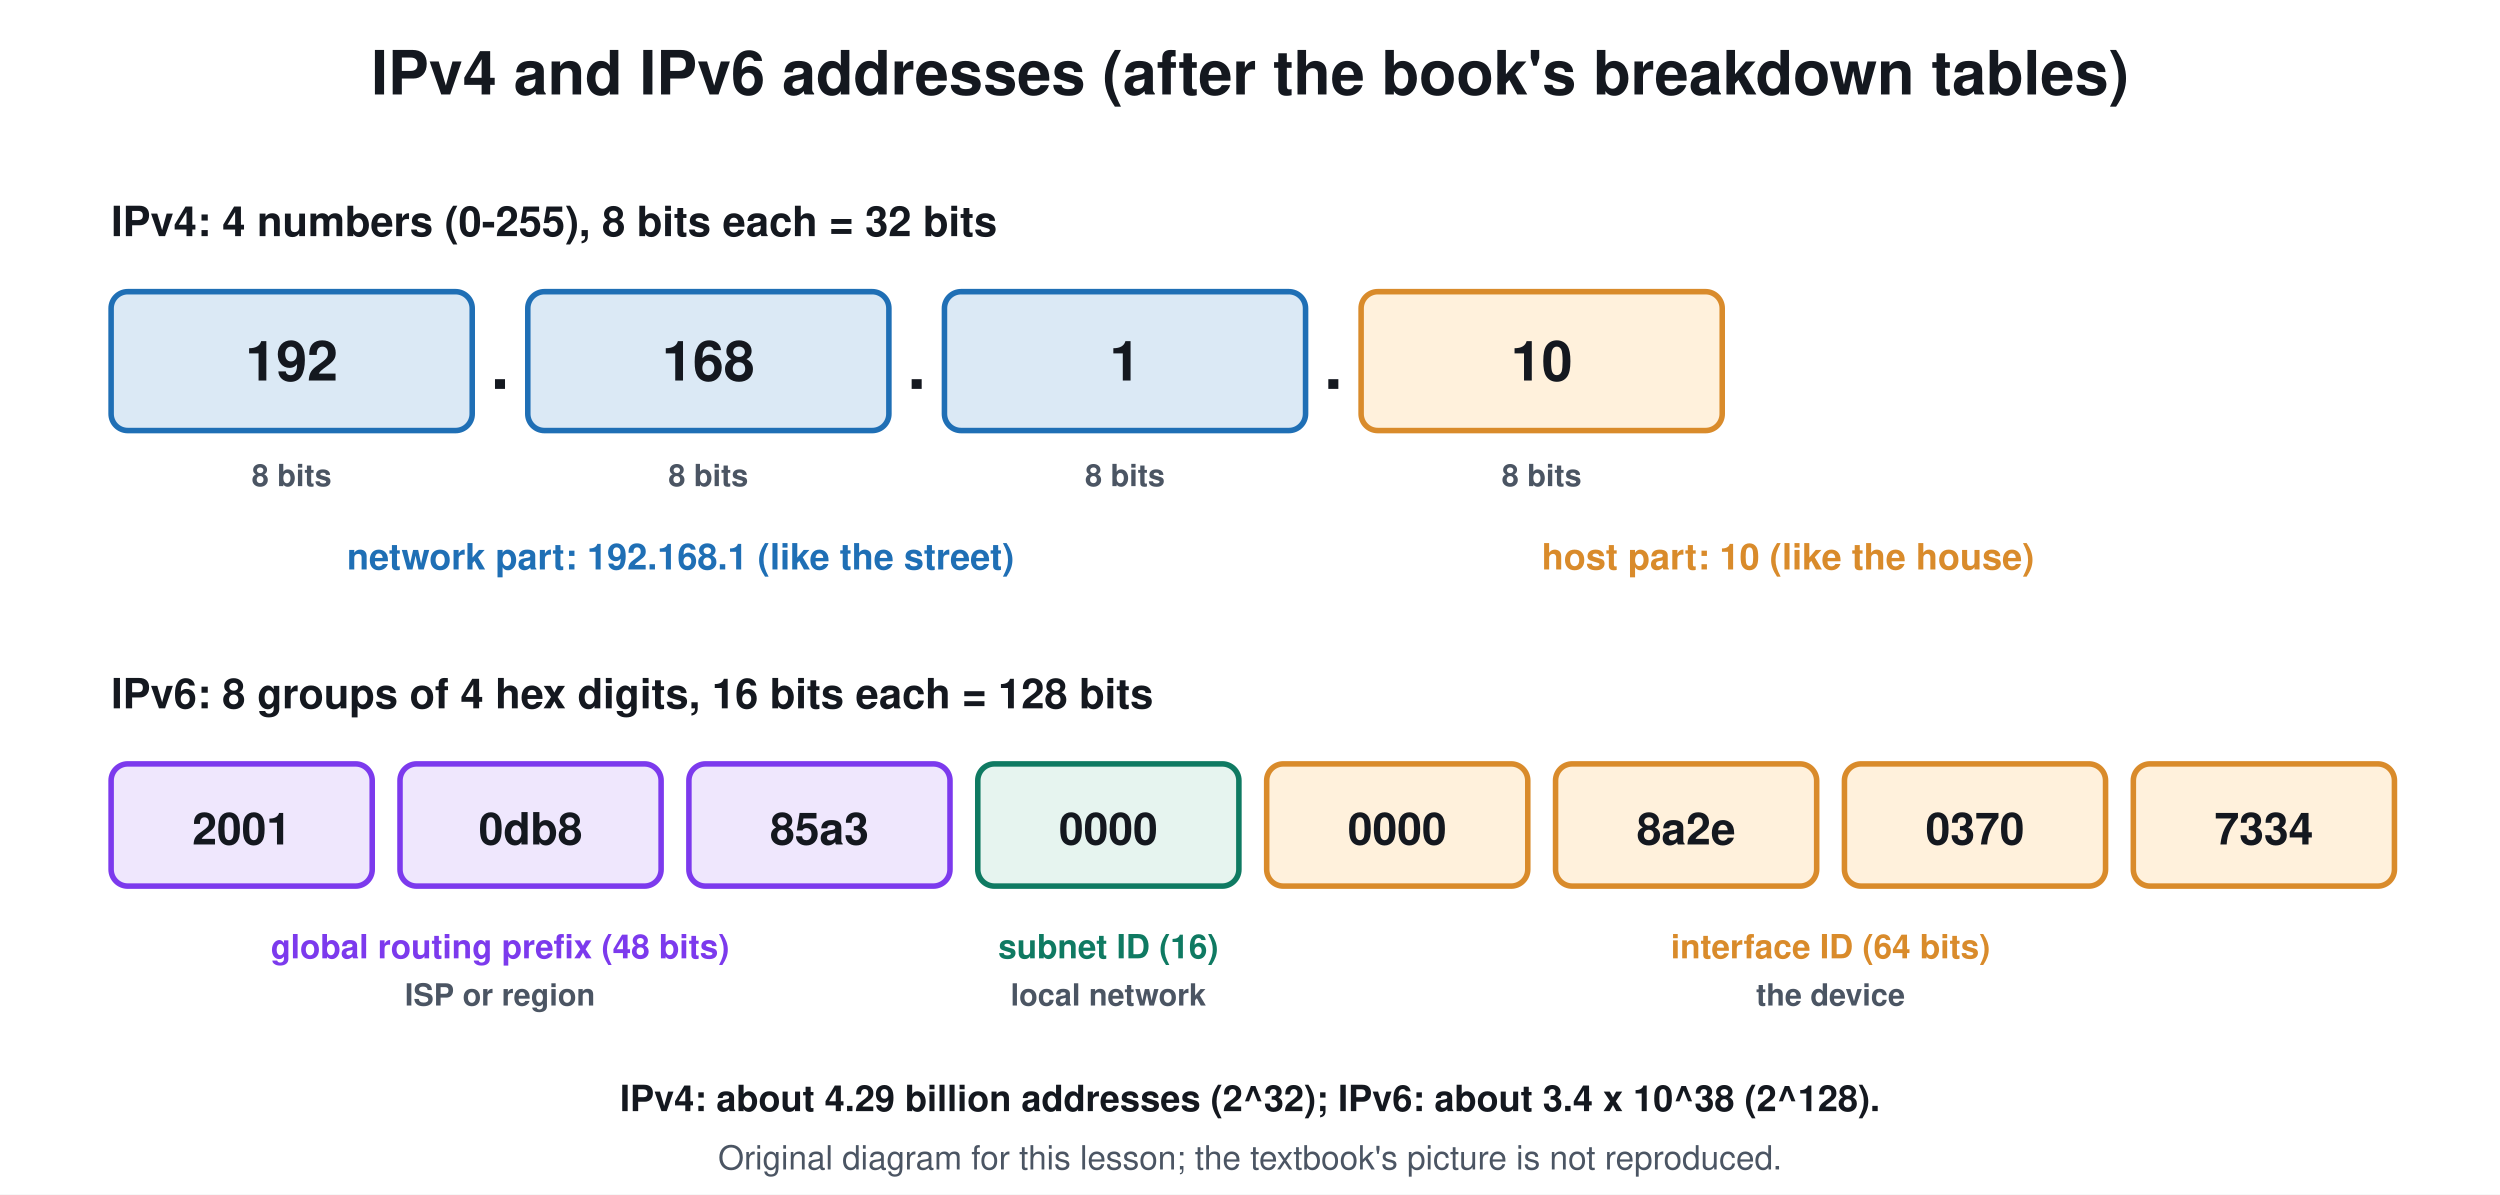
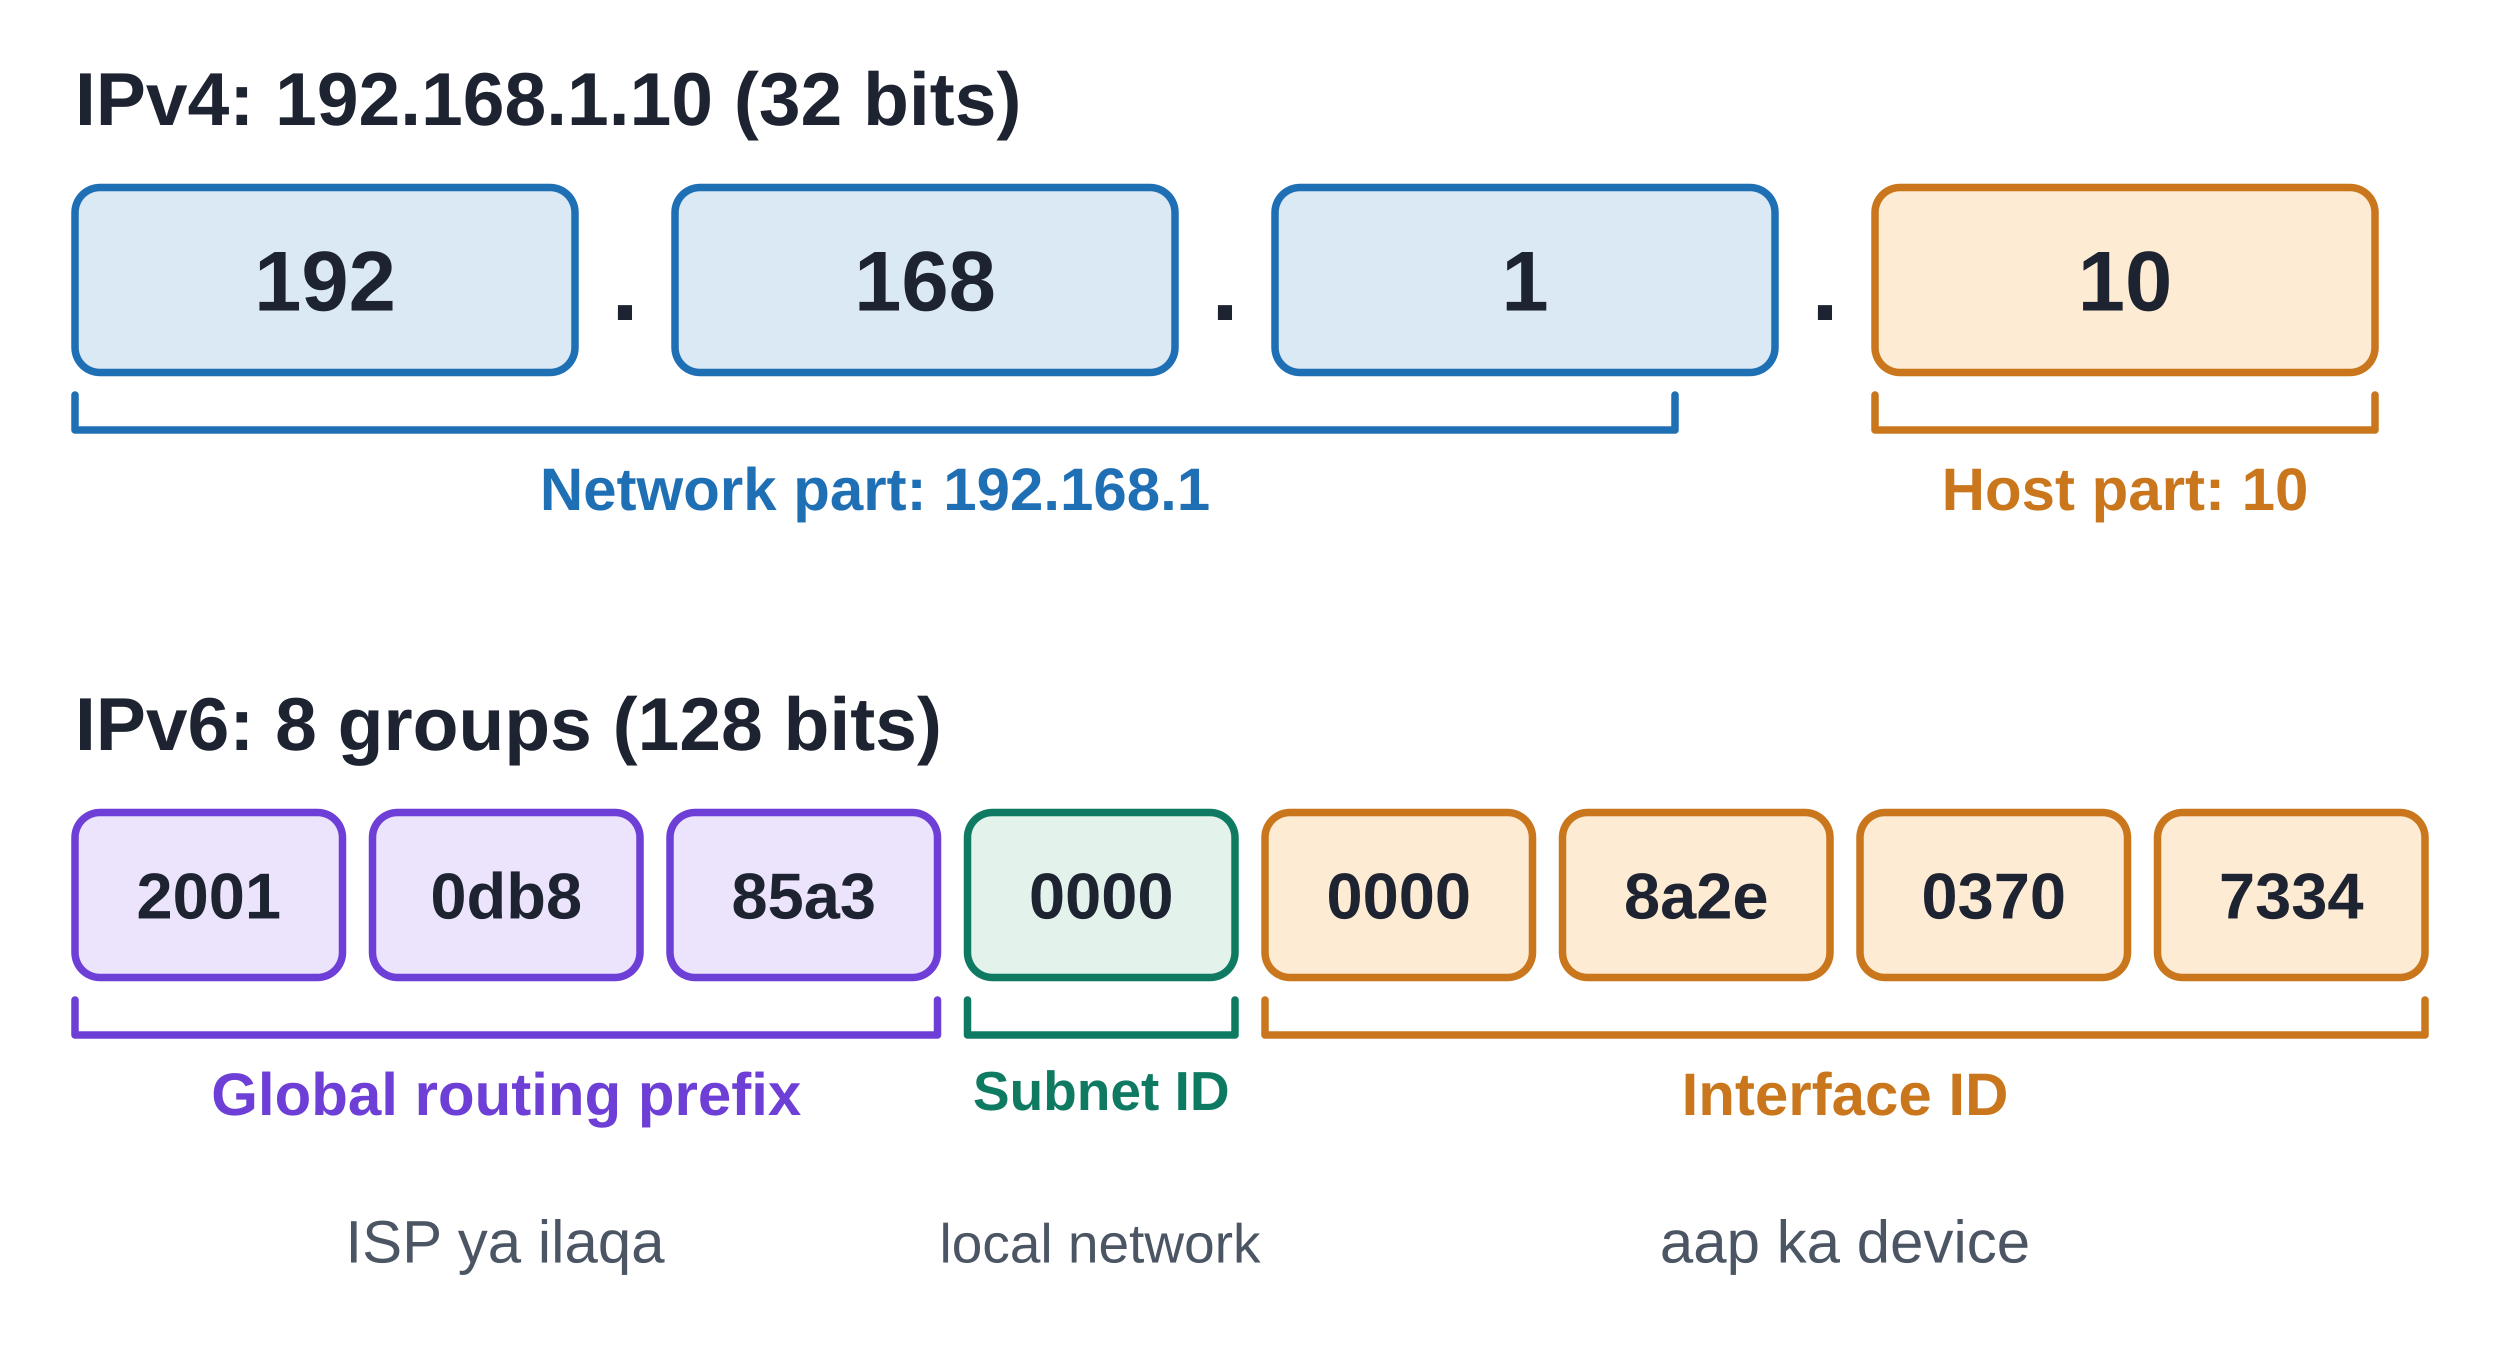
- <svg xmlns="http://www.w3.org/2000/svg" viewBox="0 0 900 430" font-family="Segoe UI, Helvetica, Arial, sans-serif">
-   <rect width="900" height="430" fill="#ffffff" />
-   <text x="450.0" y="34.0" font-size="22" fill="#14181f" text-anchor="middle" font-weight="700">IPv4 and IPv6 addresses (after the book's breakdown tables)</text>
-   <text x="40.0" y="85.0" font-size="15" fill="#14181f" text-anchor="start" font-weight="700">IPv4: 4 numbers (0-255), 8 bits each = 32 bits</text>
-   <rect x="40.0" y="105.0" width="130.0" height="50.0" rx="6" stroke="#1f6fb5" stroke-width="2" fill="#dbe9f5" />
-   <text x="105.0" y="137.0" font-size="20" fill="#14181f" text-anchor="middle" font-weight="700">192</text>
-   <text x="105.0" y="175.0" font-size="11" fill="#4b5563" text-anchor="middle" font-weight="700">8 bits</text>
-   <text x="180.0" y="140.0" font-size="24" fill="#14181f" text-anchor="middle" font-weight="700">.</text>
-   <rect x="190.0" y="105.0" width="130.0" height="50.0" rx="6" stroke="#1f6fb5" stroke-width="2" fill="#dbe9f5" />
-   <text x="255.0" y="137.0" font-size="20" fill="#14181f" text-anchor="middle" font-weight="700">168</text>
-   <text x="255.0" y="175.0" font-size="11" fill="#4b5563" text-anchor="middle" font-weight="700">8 bits</text>
-   <text x="330.0" y="140.0" font-size="24" fill="#14181f" text-anchor="middle" font-weight="700">.</text>
-   <rect x="340.0" y="105.0" width="130.0" height="50.0" rx="6" stroke="#1f6fb5" stroke-width="2" fill="#dbe9f5" />
-   <text x="405.0" y="137.0" font-size="20" fill="#14181f" text-anchor="middle" font-weight="700">1</text>
-   <text x="405.0" y="175.0" font-size="11" fill="#4b5563" text-anchor="middle" font-weight="700">8 bits</text>
-   <text x="480.0" y="140.0" font-size="24" fill="#14181f" text-anchor="middle" font-weight="700">.</text>
-   <rect x="490.0" y="105.0" width="130.0" height="50.0" rx="6" stroke="#d98b2b" stroke-width="2" fill="#fff1dc" />
-   <text x="555.0" y="137.0" font-size="20" fill="#14181f" text-anchor="middle" font-weight="700">10</text>
-   <text x="555.0" y="175.0" font-size="11" fill="#4b5563" text-anchor="middle" font-weight="700">8 bits</text>
-   <text x="245.0" y="205.0" font-size="13" fill="#1f6fb5" text-anchor="middle" font-weight="700">network part: 192.168.1 (like the street)</text>
-   <text x="555.0" y="205.0" font-size="13" fill="#d98b2b" text-anchor="start" font-weight="700">host part: 10 (like the house)</text>
-   <text x="40.0" y="255.0" font-size="15" fill="#14181f" text-anchor="start" font-weight="700">IPv6: 8 groups of 4 hex digits, 16 bits each = 128 bits</text>
-   <rect x="40.0" y="275.0" width="94.0" height="44.0" rx="6" stroke="#7c3aed" stroke-width="2" fill="#efe7fd" />
-   <text x="87.0" y="304.0" font-size="16" fill="#14181f" text-anchor="middle" font-weight="700">2001</text>
-   <rect x="144.0" y="275.0" width="94.0" height="44.0" rx="6" stroke="#7c3aed" stroke-width="2" fill="#efe7fd" />
-   <text x="191.0" y="304.0" font-size="16" fill="#14181f" text-anchor="middle" font-weight="700">0db8</text>
-   <rect x="248.0" y="275.0" width="94.0" height="44.0" rx="6" stroke="#7c3aed" stroke-width="2" fill="#efe7fd" />
-   <text x="295.0" y="304.0" font-size="16" fill="#14181f" text-anchor="middle" font-weight="700">85a3</text>
-   <rect x="352.0" y="275.0" width="94.0" height="44.0" rx="6" stroke="#0f7a62" stroke-width="2" fill="#e6f4ef" />
-   <text x="399.0" y="304.0" font-size="16" fill="#14181f" text-anchor="middle" font-weight="700">0000</text>
-   <rect x="456.0" y="275.0" width="94.0" height="44.0" rx="6" stroke="#d98b2b" stroke-width="2" fill="#fff1dc" />
-   <text x="503.0" y="304.0" font-size="16" fill="#14181f" text-anchor="middle" font-weight="700">0000</text>
-   <rect x="560.0" y="275.0" width="94.0" height="44.0" rx="6" stroke="#d98b2b" stroke-width="2" fill="#fff1dc" />
-   <text x="607.0" y="304.0" font-size="16" fill="#14181f" text-anchor="middle" font-weight="700">8a2e</text>
-   <rect x="664.0" y="275.0" width="94.0" height="44.0" rx="6" stroke="#d98b2b" stroke-width="2" fill="#fff1dc" />
-   <text x="711.0" y="304.0" font-size="16" fill="#14181f" text-anchor="middle" font-weight="700">0370</text>
-   <rect x="768.0" y="275.0" width="94.0" height="44.0" rx="6" stroke="#d98b2b" stroke-width="2" fill="#fff1dc" />
-   <text x="815.0" y="304.0" font-size="16" fill="#14181f" text-anchor="middle" font-weight="700">7334</text>
-   <text x="180.0" y="345.0" font-size="12" fill="#7c3aed" text-anchor="middle" font-weight="700">global routing prefix (48 bits)</text>
-   <text x="180.0" y="362.0" font-size="11" fill="#4b5563" text-anchor="middle" font-weight="700">ISP or region</text>
-   <text x="399.0" y="345.0" font-size="12" fill="#0f7a62" text-anchor="middle" font-weight="700">subnet ID (16)</text>
-   <text x="399.0" y="362.0" font-size="11" fill="#4b5563" text-anchor="middle" font-weight="700">local network</text>
-   <text x="659.0" y="345.0" font-size="12" fill="#d98b2b" text-anchor="middle" font-weight="700">interface ID (64 bits)</text>
-   <text x="659.0" y="362.0" font-size="11" fill="#4b5563" text-anchor="middle" font-weight="700">the device</text>
-   <text x="450.0" y="400.0" font-size="13" fill="#14181f" text-anchor="middle" font-weight="700">IPv4: about 4.29 billion addresses (2^32); IPv6: about 3.4 x 10^38 (2^128).</text>
-   <text x="450.0" y="421" font-size="12" fill="#4b5563" text-anchor="middle">Original diagram for this lesson; the textbook's picture is not reproduced.</text>
+ <svg xmlns="http://www.w3.org/2000/svg" viewBox="0 0 1000 540" font-family="Arial, Helvetica, sans-serif">
+   <rect width="1000" height="540" fill="#ffffff" />
+   <text x="30.0" y="50.0" font-size="30" fill="#1d2330" text-anchor="start" font-family="Arial, Helvetica, sans-serif" font-weight="700">IPv4: 192.168.1.10 (32 bits)</text>
+   <rect x="30.0" y="75.0" width="200.0" height="74.0" rx="10" fill="#dbe9f5" stroke="#1f6fb5" stroke-width="3" />
+   <text x="130.0" y="124.2" font-size="34" fill="#1d2330" text-anchor="middle" font-family="Arial, Helvetica, sans-serif" font-weight="700">192</text>
+   <text x="250.0" y="128.0" font-size="40" fill="#1d2330" text-anchor="middle" font-family="Arial, Helvetica, sans-serif" font-weight="700">.</text>
+   <rect x="270.0" y="75.0" width="200.0" height="74.0" rx="10" fill="#dbe9f5" stroke="#1f6fb5" stroke-width="3" />
+   <text x="370.0" y="124.2" font-size="34" fill="#1d2330" text-anchor="middle" font-family="Arial, Helvetica, sans-serif" font-weight="700">168</text>
+   <text x="490.0" y="128.0" font-size="40" fill="#1d2330" text-anchor="middle" font-family="Arial, Helvetica, sans-serif" font-weight="700">.</text>
+   <rect x="510.0" y="75.0" width="200.0" height="74.0" rx="10" fill="#dbe9f5" stroke="#1f6fb5" stroke-width="3" />
+   <text x="610.0" y="124.2" font-size="34" fill="#1d2330" text-anchor="middle" font-family="Arial, Helvetica, sans-serif" font-weight="700">1</text>
+   <text x="730.0" y="128.0" font-size="40" fill="#1d2330" text-anchor="middle" font-family="Arial, Helvetica, sans-serif" font-weight="700">.</text>
+   <rect x="750.0" y="75.0" width="200.0" height="74.0" rx="10" fill="#fdebd3" stroke="#c9761c" stroke-width="3" />
+   <text x="850.0" y="124.2" font-size="34" fill="#1d2330" text-anchor="middle" font-family="Arial, Helvetica, sans-serif" font-weight="700">10</text>
+   <path d="M30 158 L30 172 L670 172 L670 158" fill="none" stroke="#1f6fb5" stroke-width="3" stroke-linejoin="round" stroke-linecap="round" />
+   <text x="350.0" y="204.0" font-size="24" fill="#1f6fb5" text-anchor="middle" font-family="Arial, Helvetica, sans-serif" font-weight="700">Network part: 192.168.1</text>
+   <path d="M750 158 L750 172 L950 172 L950 158" fill="none" stroke="#c9761c" stroke-width="3" stroke-linejoin="round" stroke-linecap="round" />
+   <text x="850.0" y="204.0" font-size="24" fill="#c9761c" text-anchor="middle" font-family="Arial, Helvetica, sans-serif" font-weight="700">Host part: 10</text>
+   <text x="30.0" y="300.0" font-size="30" fill="#1d2330" text-anchor="start" font-family="Arial, Helvetica, sans-serif" font-weight="700">IPv6: 8 groups (128 bits)</text>
+   <rect x="30.0" y="325.0" width="107.0" height="66.0" rx="10" fill="#ece4fd" stroke="#6d3fd6" stroke-width="3" />
+   <text x="83.5" y="367.4" font-size="26" fill="#1d2330" text-anchor="middle" font-family="Arial, Helvetica, sans-serif" font-weight="700">2001</text>
+   <rect x="149.0" y="325.0" width="107.0" height="66.0" rx="10" fill="#ece4fd" stroke="#6d3fd6" stroke-width="3" />
+   <text x="202.5" y="367.4" font-size="26" fill="#1d2330" text-anchor="middle" font-family="Arial, Helvetica, sans-serif" font-weight="700">0db8</text>
+   <rect x="268.0" y="325.0" width="107.0" height="66.0" rx="10" fill="#ece4fd" stroke="#6d3fd6" stroke-width="3" />
+   <text x="321.5" y="367.4" font-size="26" fill="#1d2330" text-anchor="middle" font-family="Arial, Helvetica, sans-serif" font-weight="700">85a3</text>
+   <rect x="387.0" y="325.0" width="107.0" height="66.0" rx="10" fill="#e3f3ec" stroke="#0f7a62" stroke-width="3" />
+   <text x="440.5" y="367.4" font-size="26" fill="#1d2330" text-anchor="middle" font-family="Arial, Helvetica, sans-serif" font-weight="700">0000</text>
+   <rect x="506.0" y="325.0" width="107.0" height="66.0" rx="10" fill="#fdebd3" stroke="#c9761c" stroke-width="3" />
+   <text x="559.5" y="367.4" font-size="26" fill="#1d2330" text-anchor="middle" font-family="Arial, Helvetica, sans-serif" font-weight="700">0000</text>
+   <rect x="625.0" y="325.0" width="107.0" height="66.0" rx="10" fill="#fdebd3" stroke="#c9761c" stroke-width="3" />
+   <text x="678.5" y="367.4" font-size="26" fill="#1d2330" text-anchor="middle" font-family="Arial, Helvetica, sans-serif" font-weight="700">8a2e</text>
+   <rect x="744.0" y="325.0" width="107.0" height="66.0" rx="10" fill="#fdebd3" stroke="#c9761c" stroke-width="3" />
+   <text x="797.5" y="367.4" font-size="26" fill="#1d2330" text-anchor="middle" font-family="Arial, Helvetica, sans-serif" font-weight="700">0370</text>
+   <rect x="863.0" y="325.0" width="107.0" height="66.0" rx="10" fill="#fdebd3" stroke="#c9761c" stroke-width="3" />
+   <text x="916.5" y="367.4" font-size="26" fill="#1d2330" text-anchor="middle" font-family="Arial, Helvetica, sans-serif" font-weight="700">7334</text>
+   <path d="M30 400 L30 414 L375 414 L375 400" fill="none" stroke="#6d3fd6" stroke-width="3" stroke-linejoin="round" stroke-linecap="round" />
+   <text x="202.5" y="446.0" font-size="24" fill="#6d3fd6" text-anchor="middle" font-family="Arial, Helvetica, sans-serif" font-weight="700">Global routing prefix</text>
+   <path d="M387 400 L387 414 L494 414 L494 400" fill="none" stroke="#0f7a62" stroke-width="3" stroke-linejoin="round" stroke-linecap="round" />
+   <text x="440.5" y="444.0" font-size="22" fill="#0f7a62" text-anchor="middle" font-family="Arial, Helvetica, sans-serif" font-weight="700">Subnet ID</text>
+   <path d="M506 400 L506 414 L970 414 L970 400" fill="none" stroke="#c9761c" stroke-width="3" stroke-linejoin="round" stroke-linecap="round" />
+   <text x="738.0" y="446.0" font-size="24" fill="#c9761c" text-anchor="middle" font-family="Arial, Helvetica, sans-serif" font-weight="700">Interface ID</text>
+   <text x="202.0" y="505.0" font-size="24" fill="#4b5563" text-anchor="middle" font-family="Arial, Helvetica, sans-serif">ISP ya ilaqa</text>
+   <text x="440.0" y="505.0" font-size="22" fill="#4b5563" text-anchor="middle" font-family="Arial, Helvetica, sans-serif">local network</text>
+   <text x="738.0" y="505.0" font-size="24" fill="#4b5563" text-anchor="middle" font-family="Arial, Helvetica, sans-serif">aap ka device</text>
</svg>
